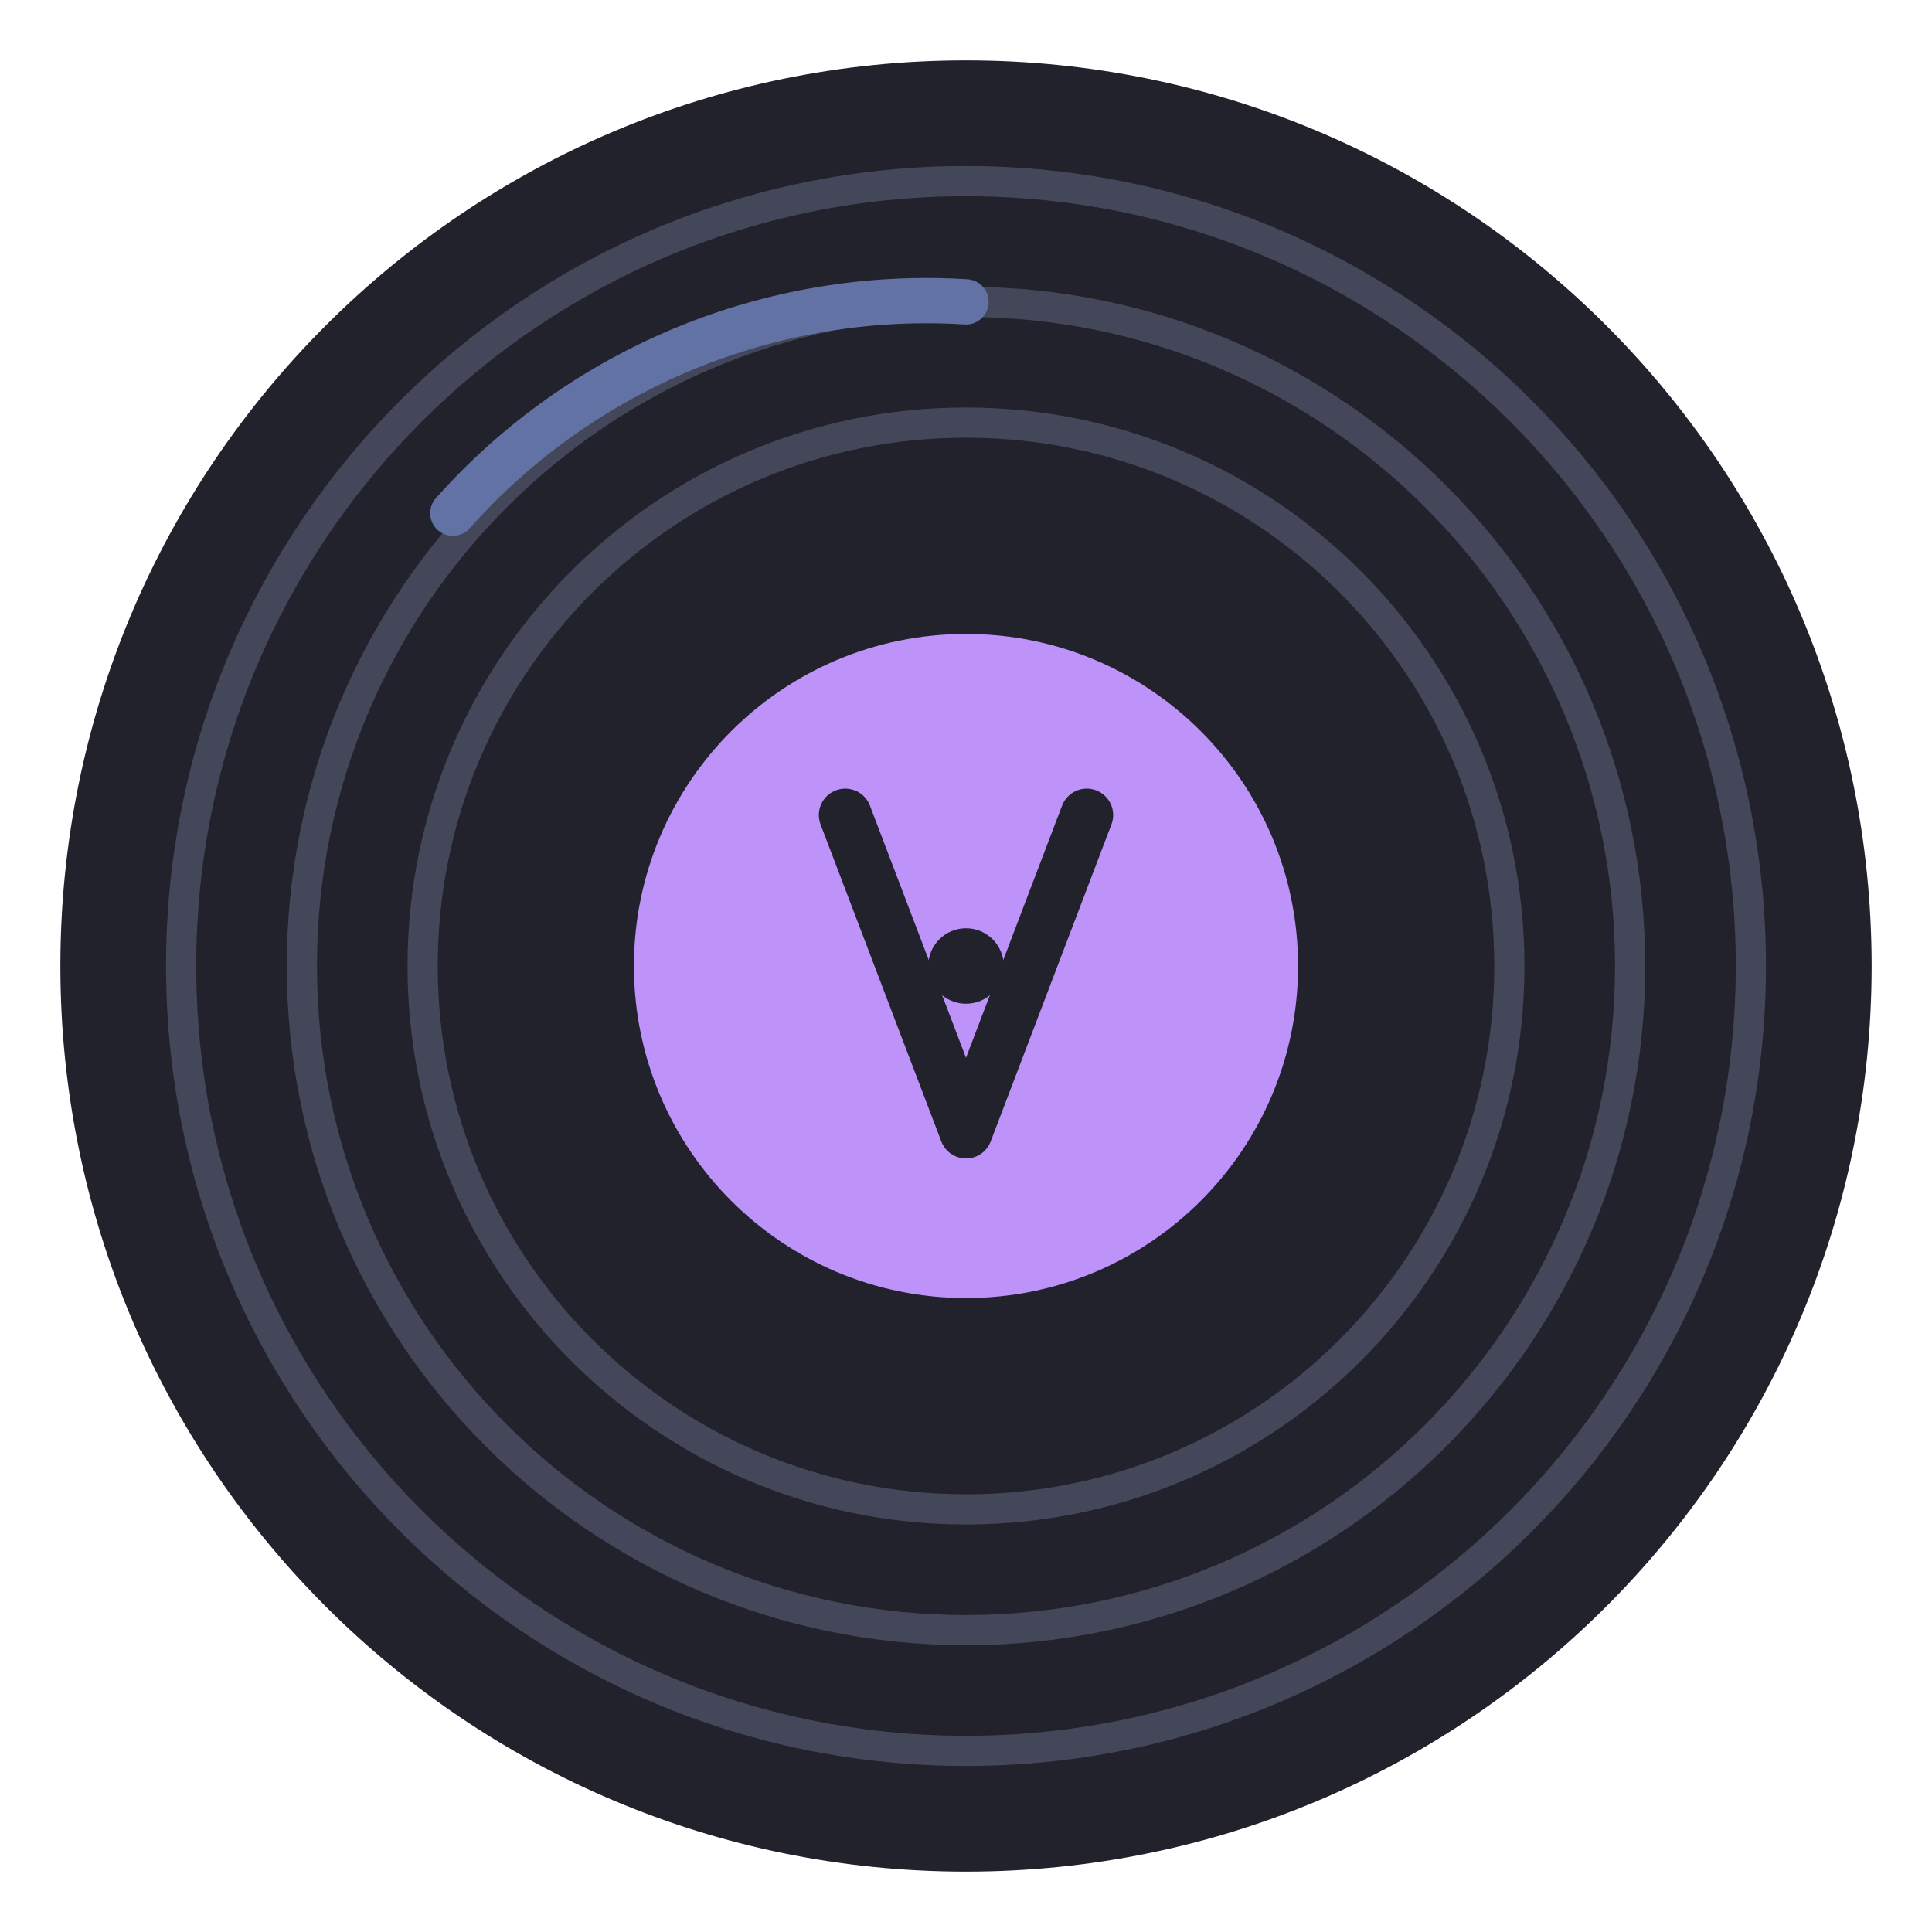
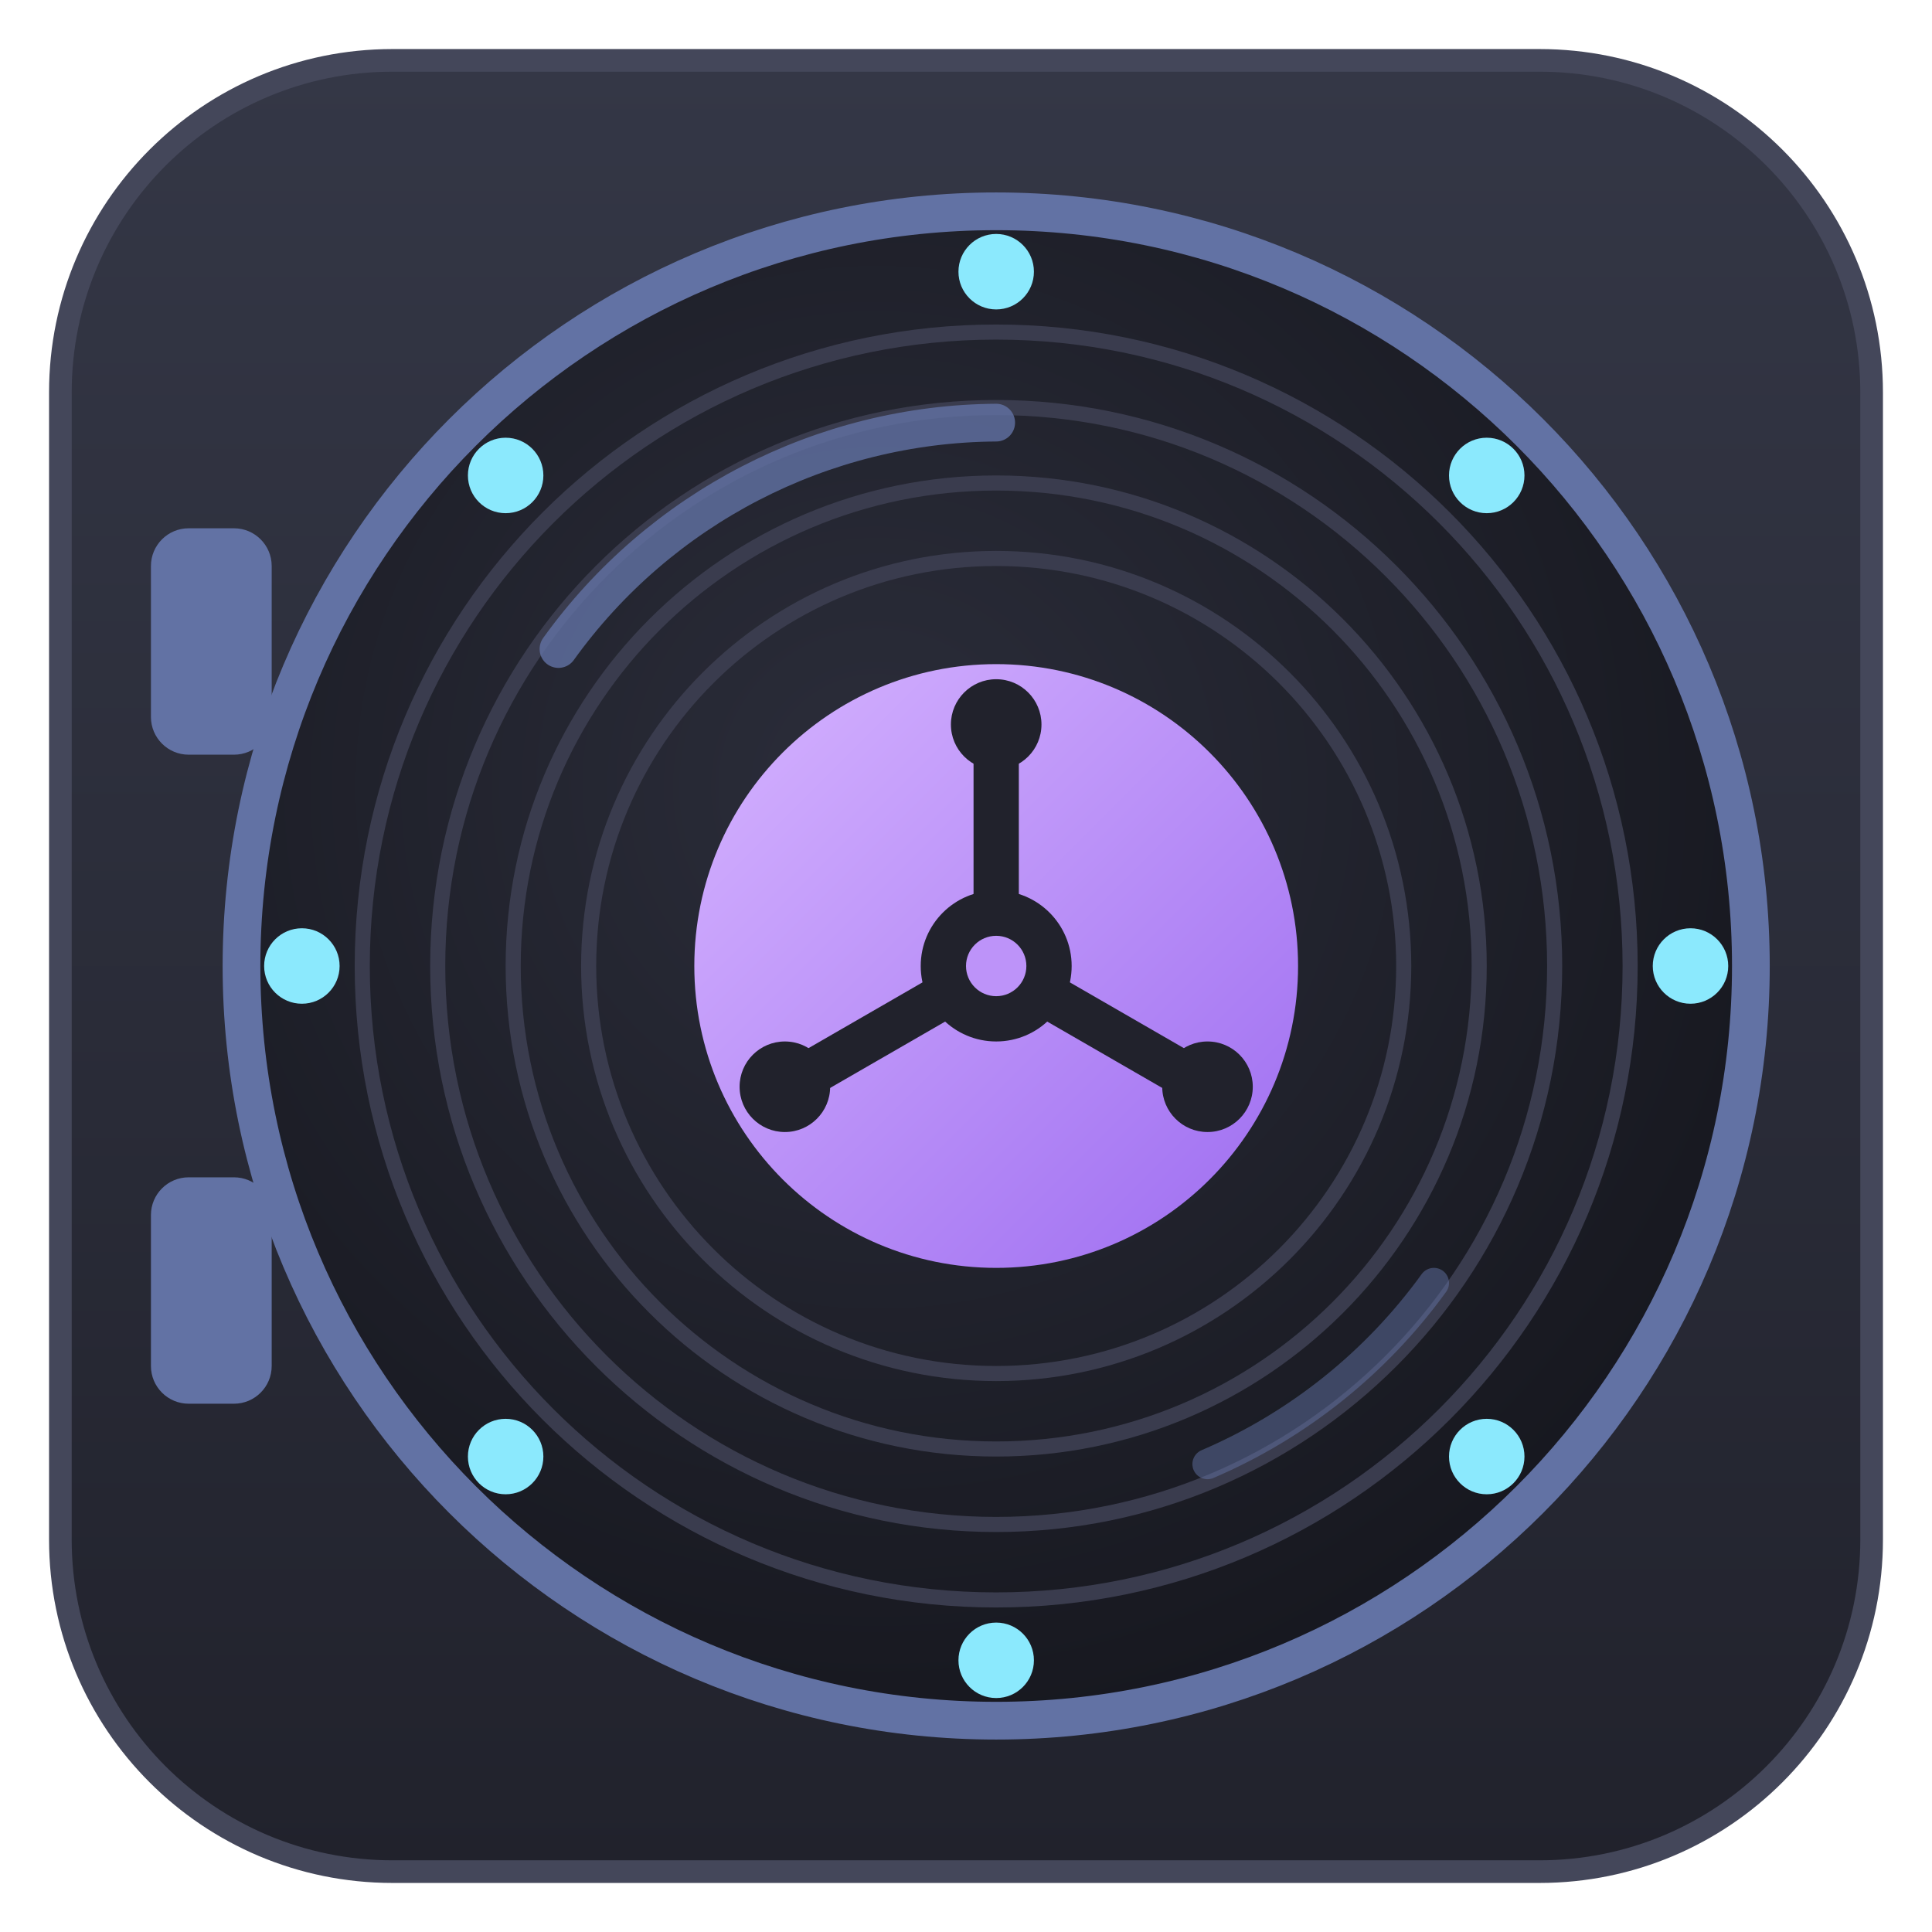
- <svg xmlns="http://www.w3.org/2000/svg" width="128" height="128" viewBox="0 0 128 128">
-   <circle cx="64" cy="64" r="60" fill="#21222c" />
-   <circle cx="64" cy="64" r="52" fill="none" stroke="#44475a" stroke-width="2" />
-   <circle cx="64" cy="64" r="44" fill="none" stroke="#44475a" stroke-width="2" />
-   <circle cx="64" cy="64" r="36" fill="none" stroke="#44475a" stroke-width="2" />
-   <path d="M30 34 A42 42 0 0 1 64 20" fill="none" stroke="#6272a4" stroke-width="3" stroke-linecap="round" />
-   <circle cx="64" cy="64" r="22" fill="#bd93f9" />
-   <path d="M56 54 L64 75 L72 54" fill="none" stroke="#21222c" stroke-width="3.5" stroke-linecap="round" stroke-linejoin="round" />
-   <circle cx="64" cy="64" r="2.5" fill="#21222c" />
+ <svg xmlns="http://www.w3.org/2000/svg" width="256" height="256" viewBox="0 0 256 256">
+   <defs>
+     <linearGradient id="fondo" x1="0" y1="0" x2="0" y2="1">
+       <stop offset="0" stop-color="#343746" />
+       <stop offset="1" stop-color="#21222c" />
+     </linearGradient>
+     <radialGradient id="disco" cx="0.42" cy="0.38" r="0.7">
+       <stop offset="0" stop-color="#2b2d3a" />
+       <stop offset="1" stop-color="#15161d" />
+     </radialGradient>
+     <linearGradient id="etiqueta" x1="0" y1="0" x2="1" y2="1">
+       <stop offset="0" stop-color="#d6b4ff" />
+       <stop offset="1" stop-color="#9d6cf0" />
+     </linearGradient>
+   </defs>
+   <rect x="8" y="8" width="240" height="240" rx="44" fill="url(#fondo)" />
+   <rect x="8" y="8" width="240" height="240" rx="44" fill="none" stroke="#44475a" stroke-width="3" />
+   <rect x="20" y="70" width="16" height="30" rx="5" fill="#6272a4" />
+   <rect x="20" y="156" width="16" height="30" rx="5" fill="#6272a4" />
+   <circle cx="132" cy="128" r="100" fill="url(#disco)" stroke="#6272a4" stroke-width="5" />
+   <g fill="#8be9fd">
+     <circle cx="132" cy="36" r="5" />
+     <circle cx="132" cy="220" r="5" />
+     <circle cx="40" cy="128" r="5" />
+     <circle cx="224" cy="128" r="5" />
+     <circle cx="67" cy="63" r="5" />
+     <circle cx="197" cy="63" r="5" />
+     <circle cx="67" cy="193" r="5" />
+     <circle cx="197" cy="193" r="5" />
+   </g>
+   <g fill="none" stroke="#3a3c4e" stroke-width="2">
+     <circle cx="132" cy="128" r="84" />
+     <circle cx="132" cy="128" r="74" />
+     <circle cx="132" cy="128" r="64" />
+     <circle cx="132" cy="128" r="54" />
+   </g>
+   <path d="M74 86 A72 72 0 0 1 132 56" fill="none" stroke="#6272a4" stroke-width="5" stroke-linecap="round" opacity="0.8" />
+   <path d="M190 170 A72 72 0 0 1 160 194" fill="none" stroke="#6272a4" stroke-width="4" stroke-linecap="round" opacity="0.5" />
+   <circle cx="132" cy="128" r="40" fill="url(#etiqueta)" />
+   <g stroke="#21222c" stroke-width="6" stroke-linecap="round">
+     <line x1="132" y1="128" x2="132" y2="98" />
+     <line x1="132" y1="128" x2="158" y2="143" />
+     <line x1="132" y1="128" x2="106" y2="143" />
+   </g>
+   <g fill="#21222c">
+     <circle cx="132" cy="96" r="6" />
+     <circle cx="160" cy="144" r="6" />
+     <circle cx="104" cy="144" r="6" />
+     <circle cx="132" cy="128" r="10" />
+   </g>
+   <circle cx="132" cy="128" r="4" fill="#bd93f9" />
</svg>
